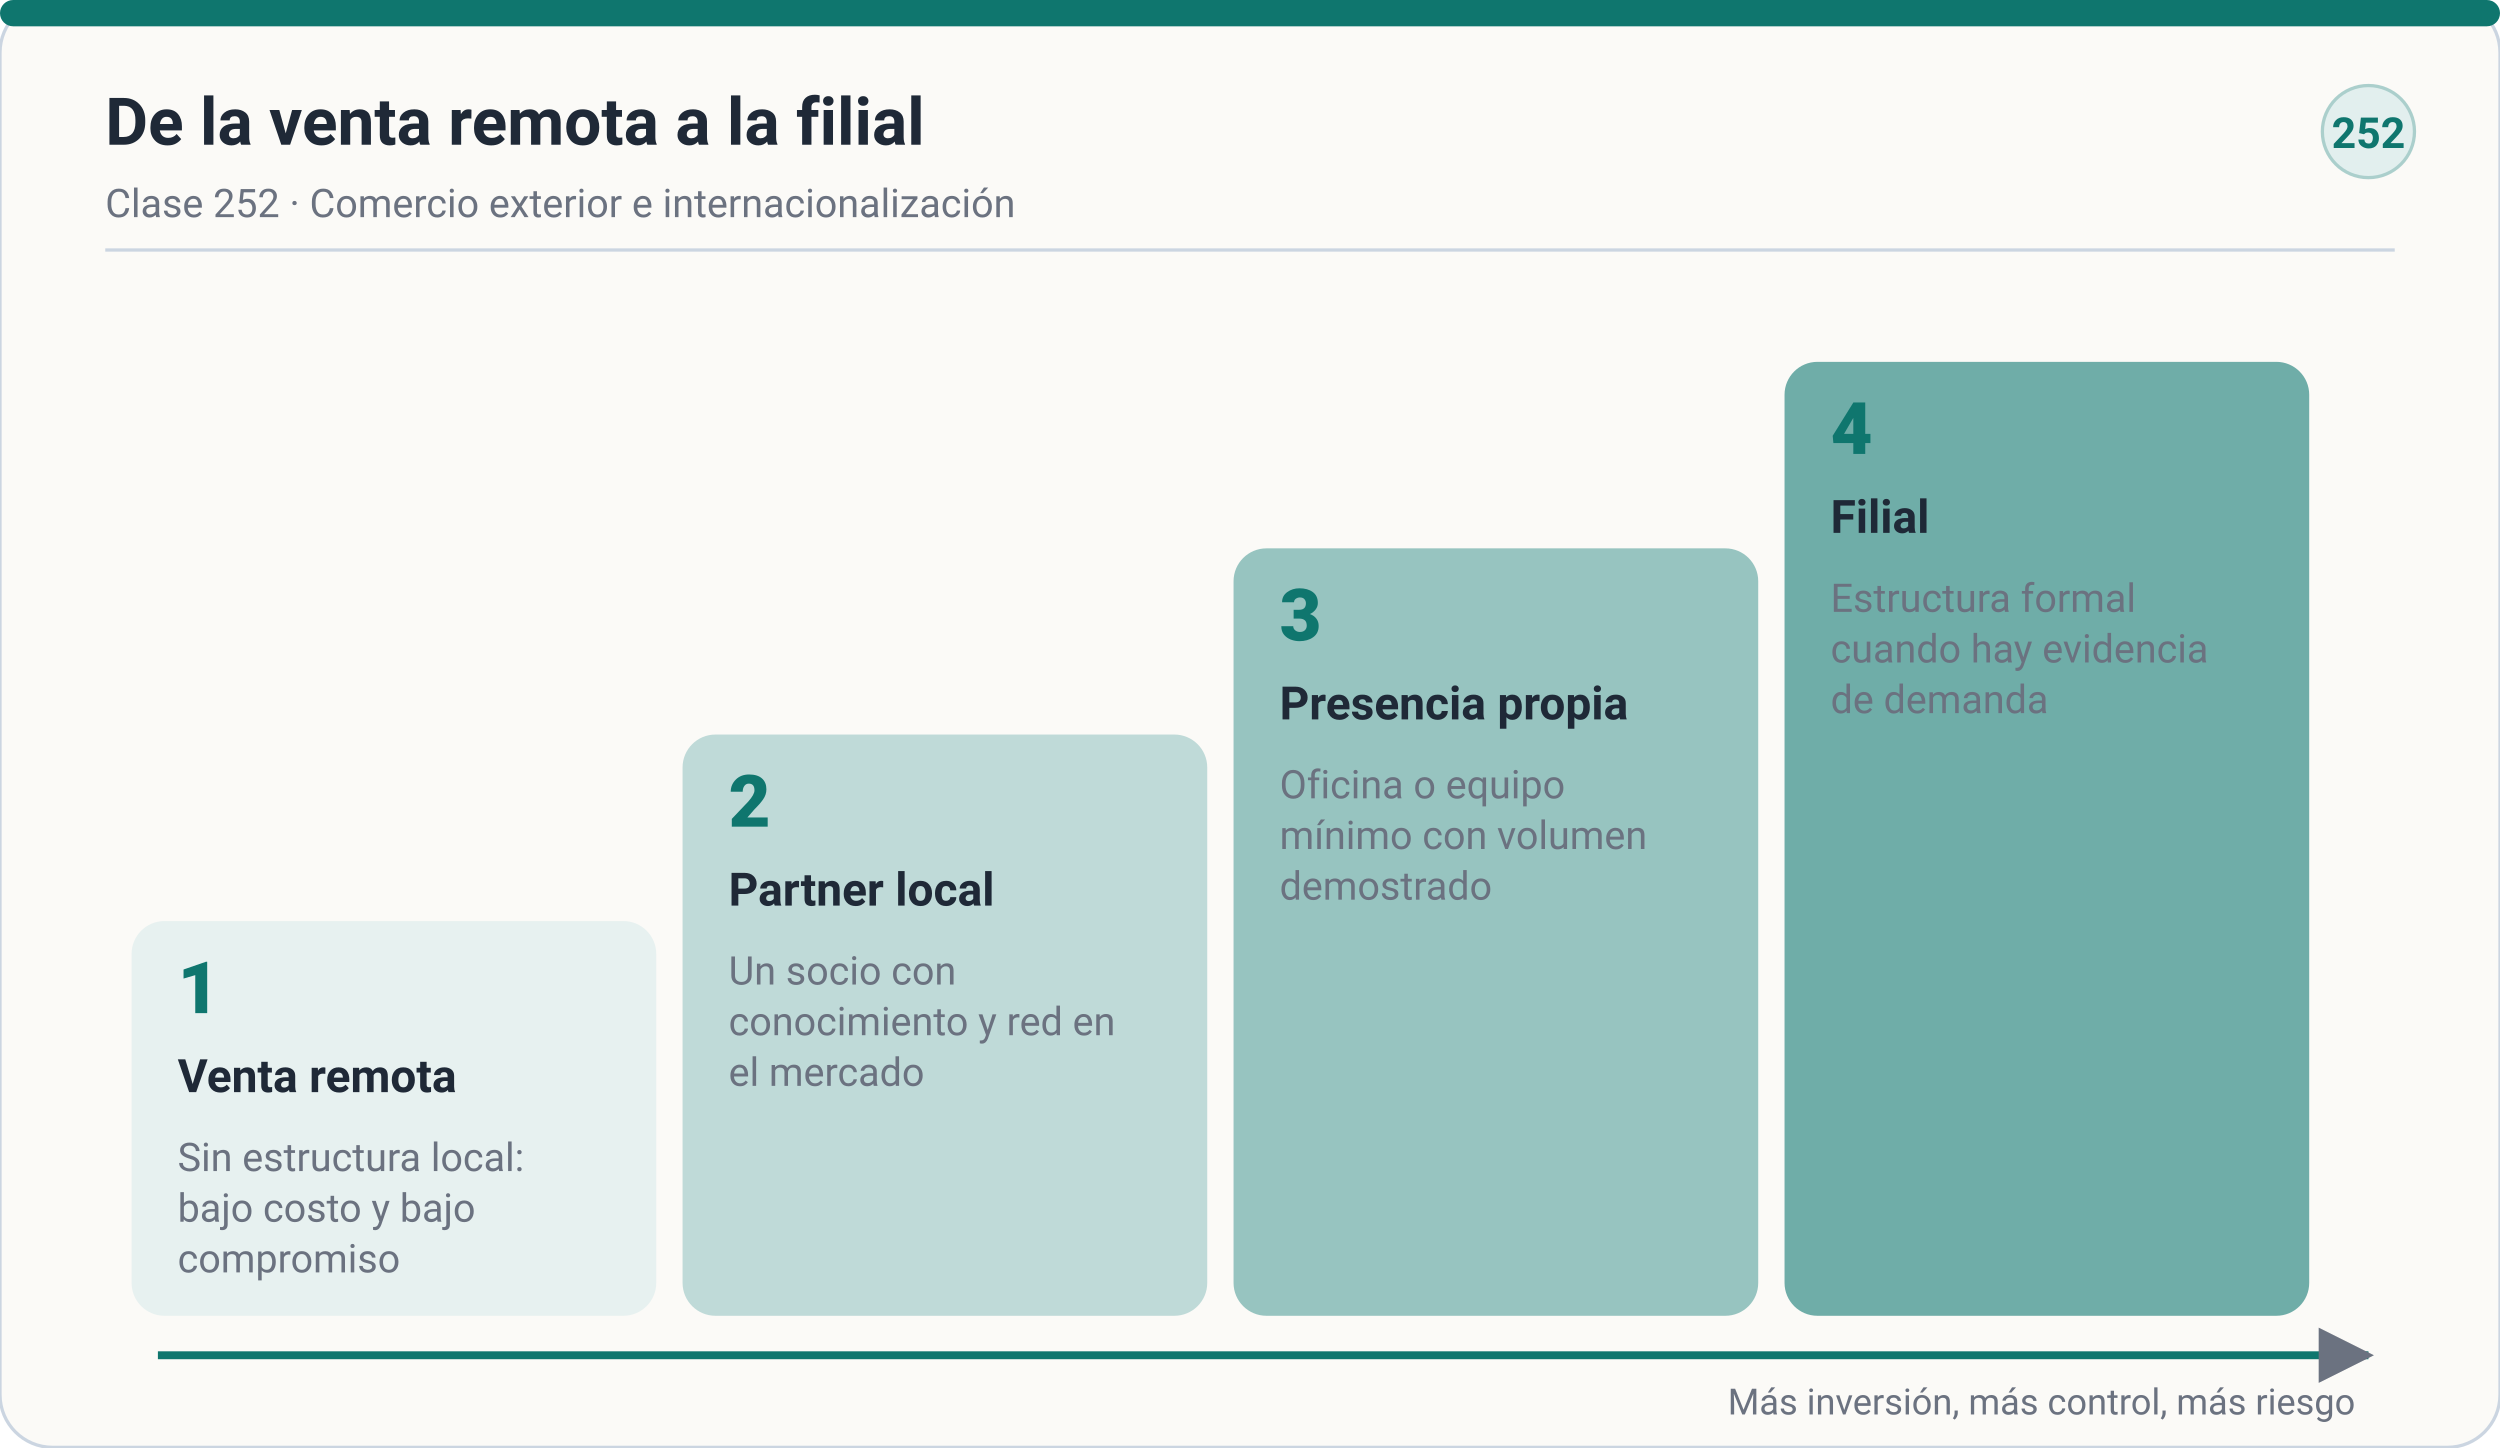
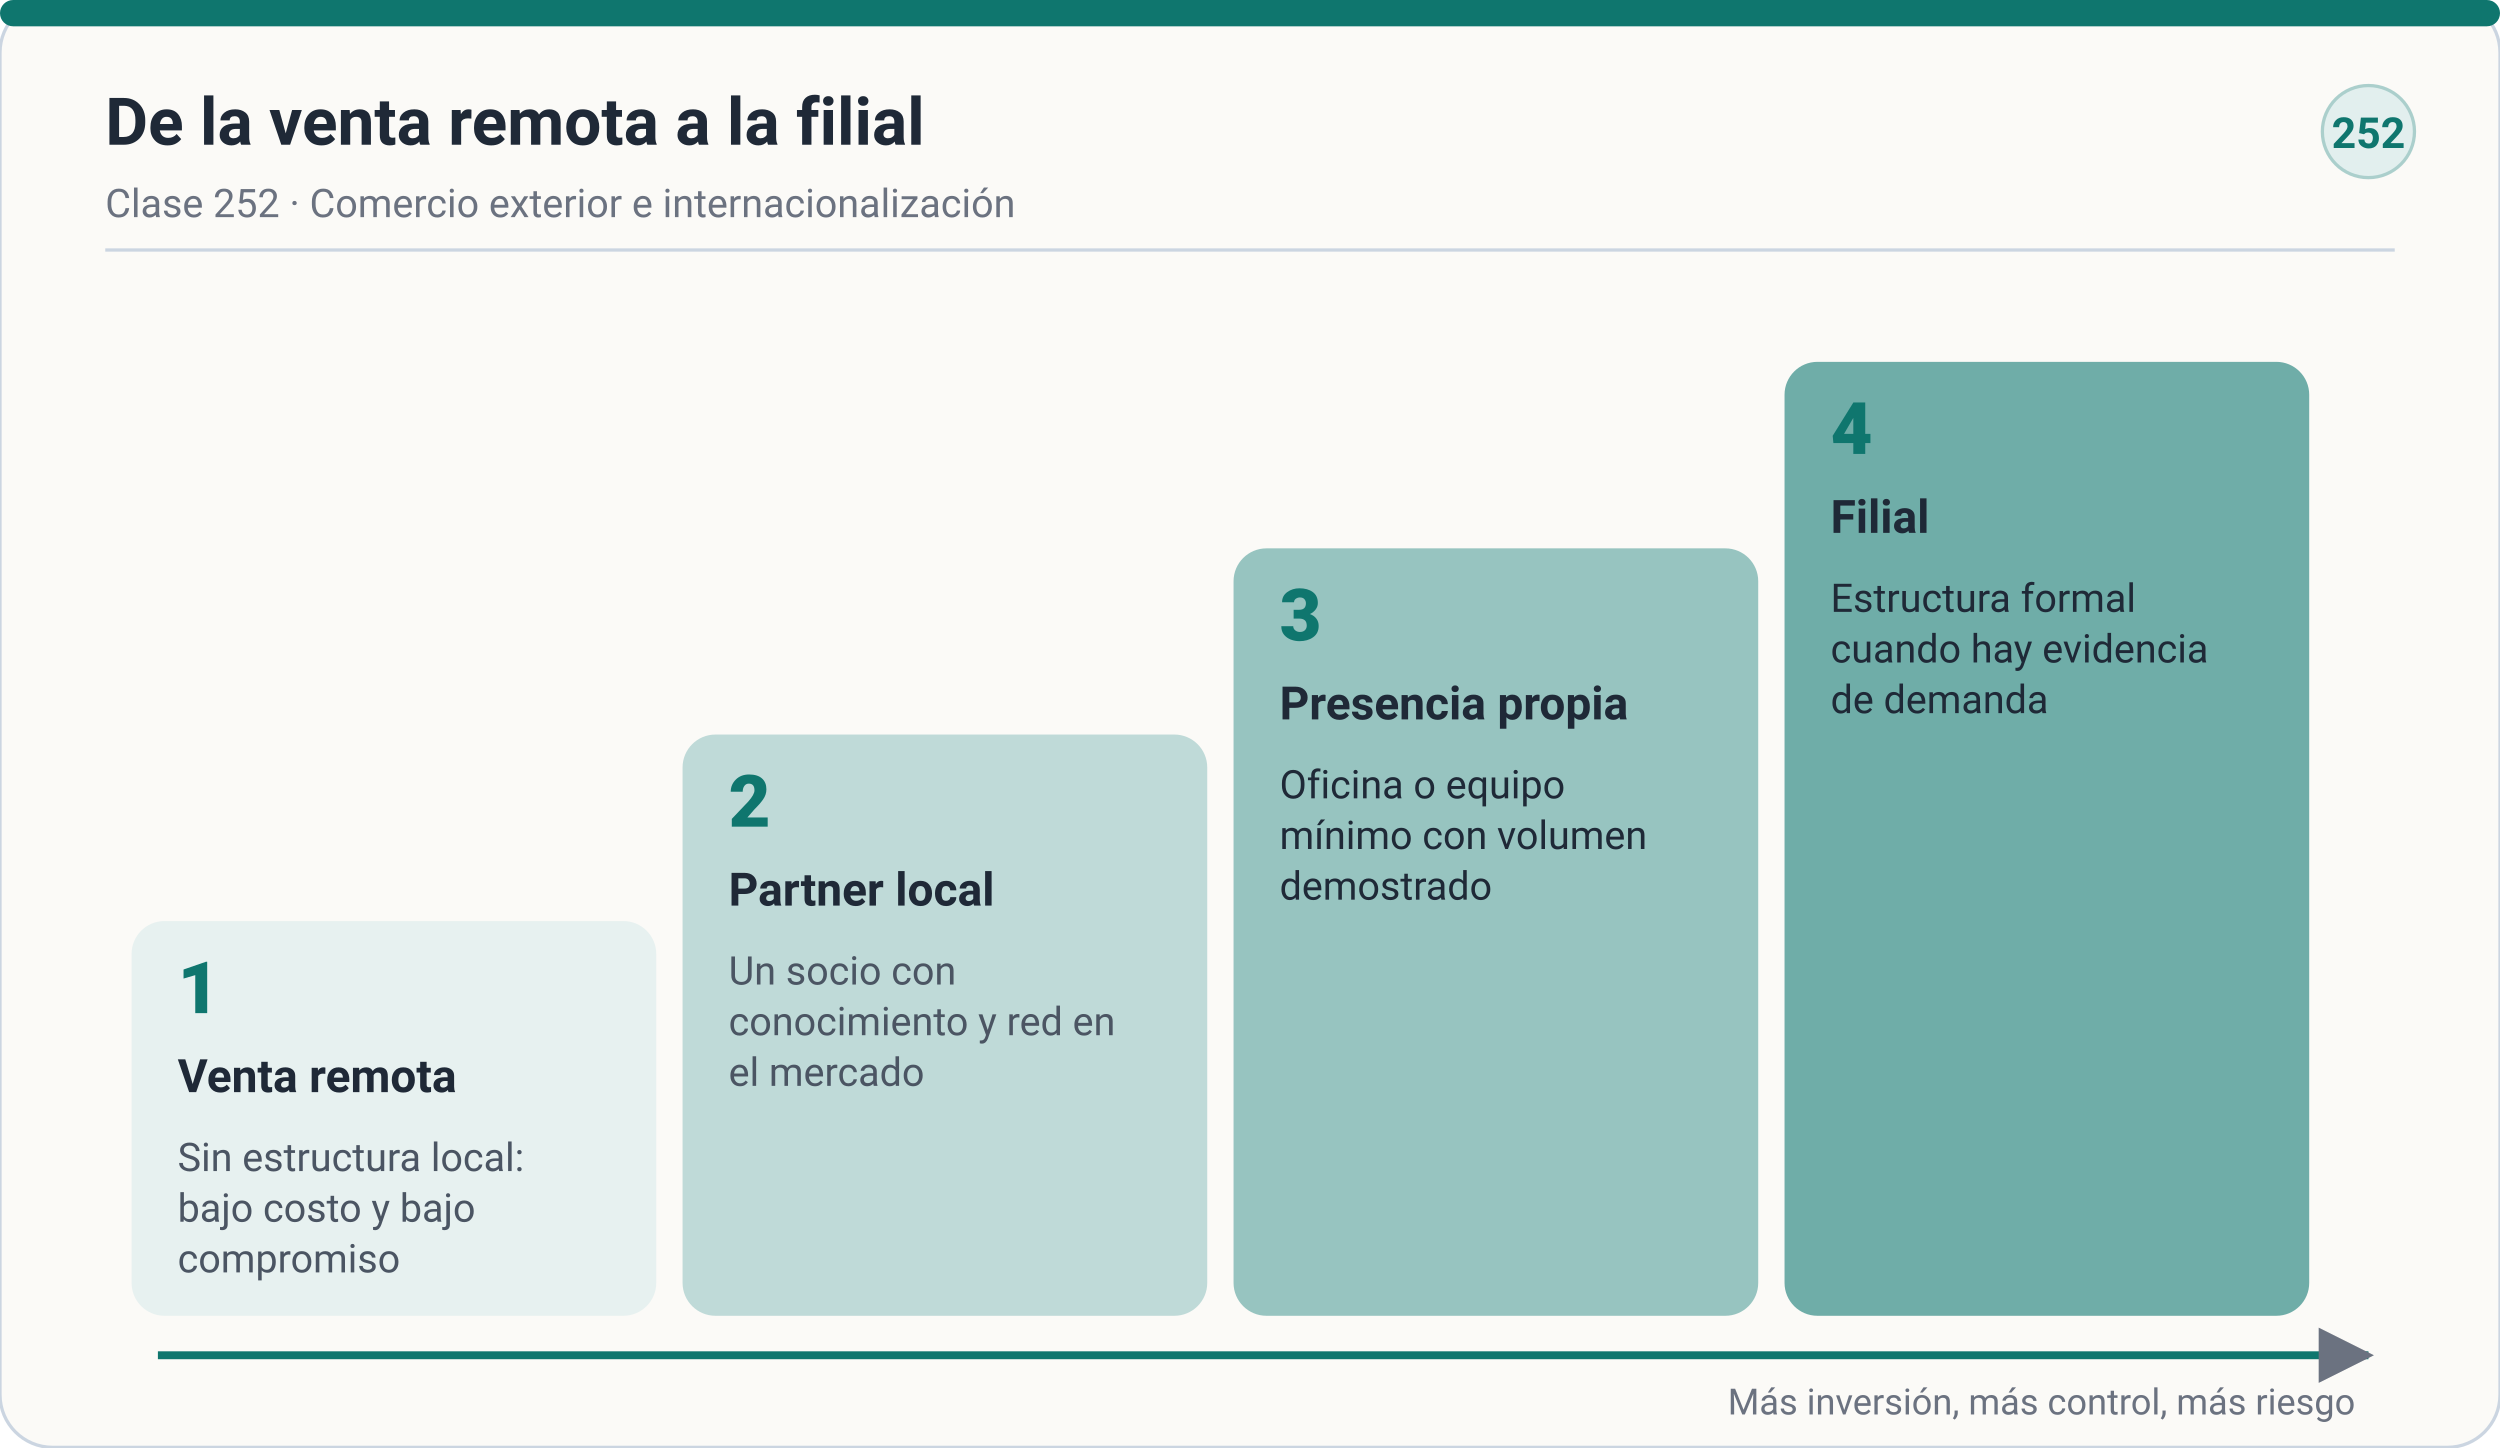
<svg xmlns="http://www.w3.org/2000/svg" viewBox="0 0 760 440" width="760" height="440" role="img" aria-labelledby="t d" font-family="system-ui, -apple-system, 'Segoe UI', Roboto, Arial, sans-serif">
  <defs>
    <marker id="fl" viewBox="0 0 10 10" refX="9" refY="5" markerWidth="7" markerHeight="7" orient="auto-start-reverse">
      <path d="M0,0 L10,5 L0,10 z" fill="#6B7280" />
    </marker>
    <marker id="fa" viewBox="0 0 10 10" refX="9" refY="5" markerWidth="7" markerHeight="7" orient="auto-start-reverse">
      <path d="M0,0 L10,5 L0,10 z" fill="#0F766E" />
    </marker>
  </defs>
  <rect width="760" height="440" rx="16" fill="#FBFAF7" stroke="#CBD5E1" />
  <rect x="0" y="0" width="760" height="8" rx="4" fill="#0F766E" />
  <text x="32.0" y="44.0" font-size="20" text-anchor="start" fill="#1F2937" font-weight="700">
    <tspan x="32.0" dy="0.0">De la venta remota a la filial</tspan>
  </text>
  <text x="32.0" y="66.0" font-size="12" text-anchor="start" fill="#6B7280" font-weight="400">
    <tspan x="32.0" dy="0.0">Clase 252 · Comercio exterior e internacionalización</tspan>
  </text>
  <line x1="32" y1="76" x2="728" y2="76" stroke="#CBD5E1" />
  <rect x="40.0" y="280.0" width="159.5" height="120.0" rx="10" fill="#E7F1F0" />
  <text x="54.0" y="308.0" font-size="22" text-anchor="start" fill="#0F766E" font-weight="800">
    <tspan x="54.0" dy="0.0">1</tspan>
  </text>
  <text x="54.0" y="332.0" font-size="14" text-anchor="start" fill="#1F2937" font-weight="700">
    <tspan x="54.0" dy="0.0">Venta remota</tspan>
  </text>
-   <text x="54.0" y="356.0" font-size="12" text-anchor="start" fill="#6B7280" font-weight="400">
+   <text x="54.0" y="356.0" font-size="12" text-anchor="start" fill="#4B5563" font-weight="400">
    <tspan x="54.0" dy="0.0">Sin estructura local:</tspan>
    <tspan x="54.0" dy="15.4">bajo costo y bajo</tspan>
    <tspan x="54.0" dy="15.4">compromiso</tspan>
  </text>
  <rect x="207.5" y="223.3" width="159.5" height="176.7" rx="10" fill="#BFDAD8" />
  <text x="221.5" y="251.3" font-size="22" text-anchor="start" fill="#0F766E" font-weight="800">
    <tspan x="221.5" dy="0.0">2</tspan>
  </text>
  <text x="221.5" y="275.3" font-size="14" text-anchor="start" fill="#1F2937" font-weight="700">
    <tspan x="221.5" dy="0.0">Partner local</tspan>
  </text>
-   <text x="221.5" y="299.3" font-size="12" text-anchor="start" fill="#6B7280" font-weight="400">
+   <text x="221.5" y="299.3" font-size="12" text-anchor="start" fill="#4B5563" font-weight="400">
    <tspan x="221.5" dy="0.0">Un socio con</tspan>
    <tspan x="221.5" dy="15.4">conocimiento y red en</tspan>
    <tspan x="221.5" dy="15.4">el mercado</tspan>
  </text>
  <rect x="375.0" y="166.7" width="159.5" height="233.3" rx="10" fill="#97C4C0" />
  <text x="389.0" y="194.7" font-size="22" text-anchor="start" fill="#0F766E" font-weight="800">
    <tspan x="389.0" dy="0.0">3</tspan>
  </text>
  <text x="389.0" y="218.7" font-size="14" text-anchor="start" fill="#1F2937" font-weight="700">
    <tspan x="389.0" dy="0.0">Presencia propia</tspan>
  </text>
-   <text x="389.0" y="242.7" font-size="12" text-anchor="start" fill="#6B7280" font-weight="400">
+   <text x="389.0" y="242.7" font-size="12" text-anchor="start" fill="#1F2937" font-weight="400">
    <tspan x="389.0" dy="0.0">Oficina o equipo</tspan>
    <tspan x="389.0" dy="15.4">mínimo con volumen</tspan>
    <tspan x="389.0" dy="15.4">demostrado</tspan>
  </text>
  <rect x="542.5" y="110.0" width="159.5" height="290.0" rx="10" fill="#6FADA8" />
  <text x="556.5" y="138.0" font-size="22" text-anchor="start" fill="#0F766E" font-weight="800">
    <tspan x="556.5" dy="0.0">4</tspan>
  </text>
  <text x="556.5" y="162.0" font-size="14" text-anchor="start" fill="#1F2937" font-weight="700">
    <tspan x="556.5" dy="0.0">Filial</tspan>
  </text>
-   <text x="556.5" y="186.0" font-size="12" text-anchor="start" fill="#6B7280" font-weight="400">
+   <text x="556.5" y="186.0" font-size="12" text-anchor="start" fill="#1F2937" font-weight="400">
    <tspan x="556.5" dy="0.0">Estructura formal</tspan>
    <tspan x="556.5" dy="15.4">cuando hay evidencia</tspan>
    <tspan x="556.5" dy="15.4">de demanda</tspan>
  </text>
  <line x1="48.0" y1="412.0" x2="720.0" y2="412.0" stroke="#0F766E" stroke-width="2.4" marker-end="url(#fl)" />
  <text x="716.0" y="430.0" font-size="11" text-anchor="end" fill="#6B7280" font-weight="400">
    <tspan x="716.0" dy="0.0">Más inversión, más control, más riesgo</tspan>
  </text>
  <circle cx="720" cy="40" r="14" fill="#E2EFEE" stroke="#ABCFCC" />
  <text x="720" y="45" font-size="13" text-anchor="middle" fill="#0F766E" font-weight="700">252</text>
</svg>
